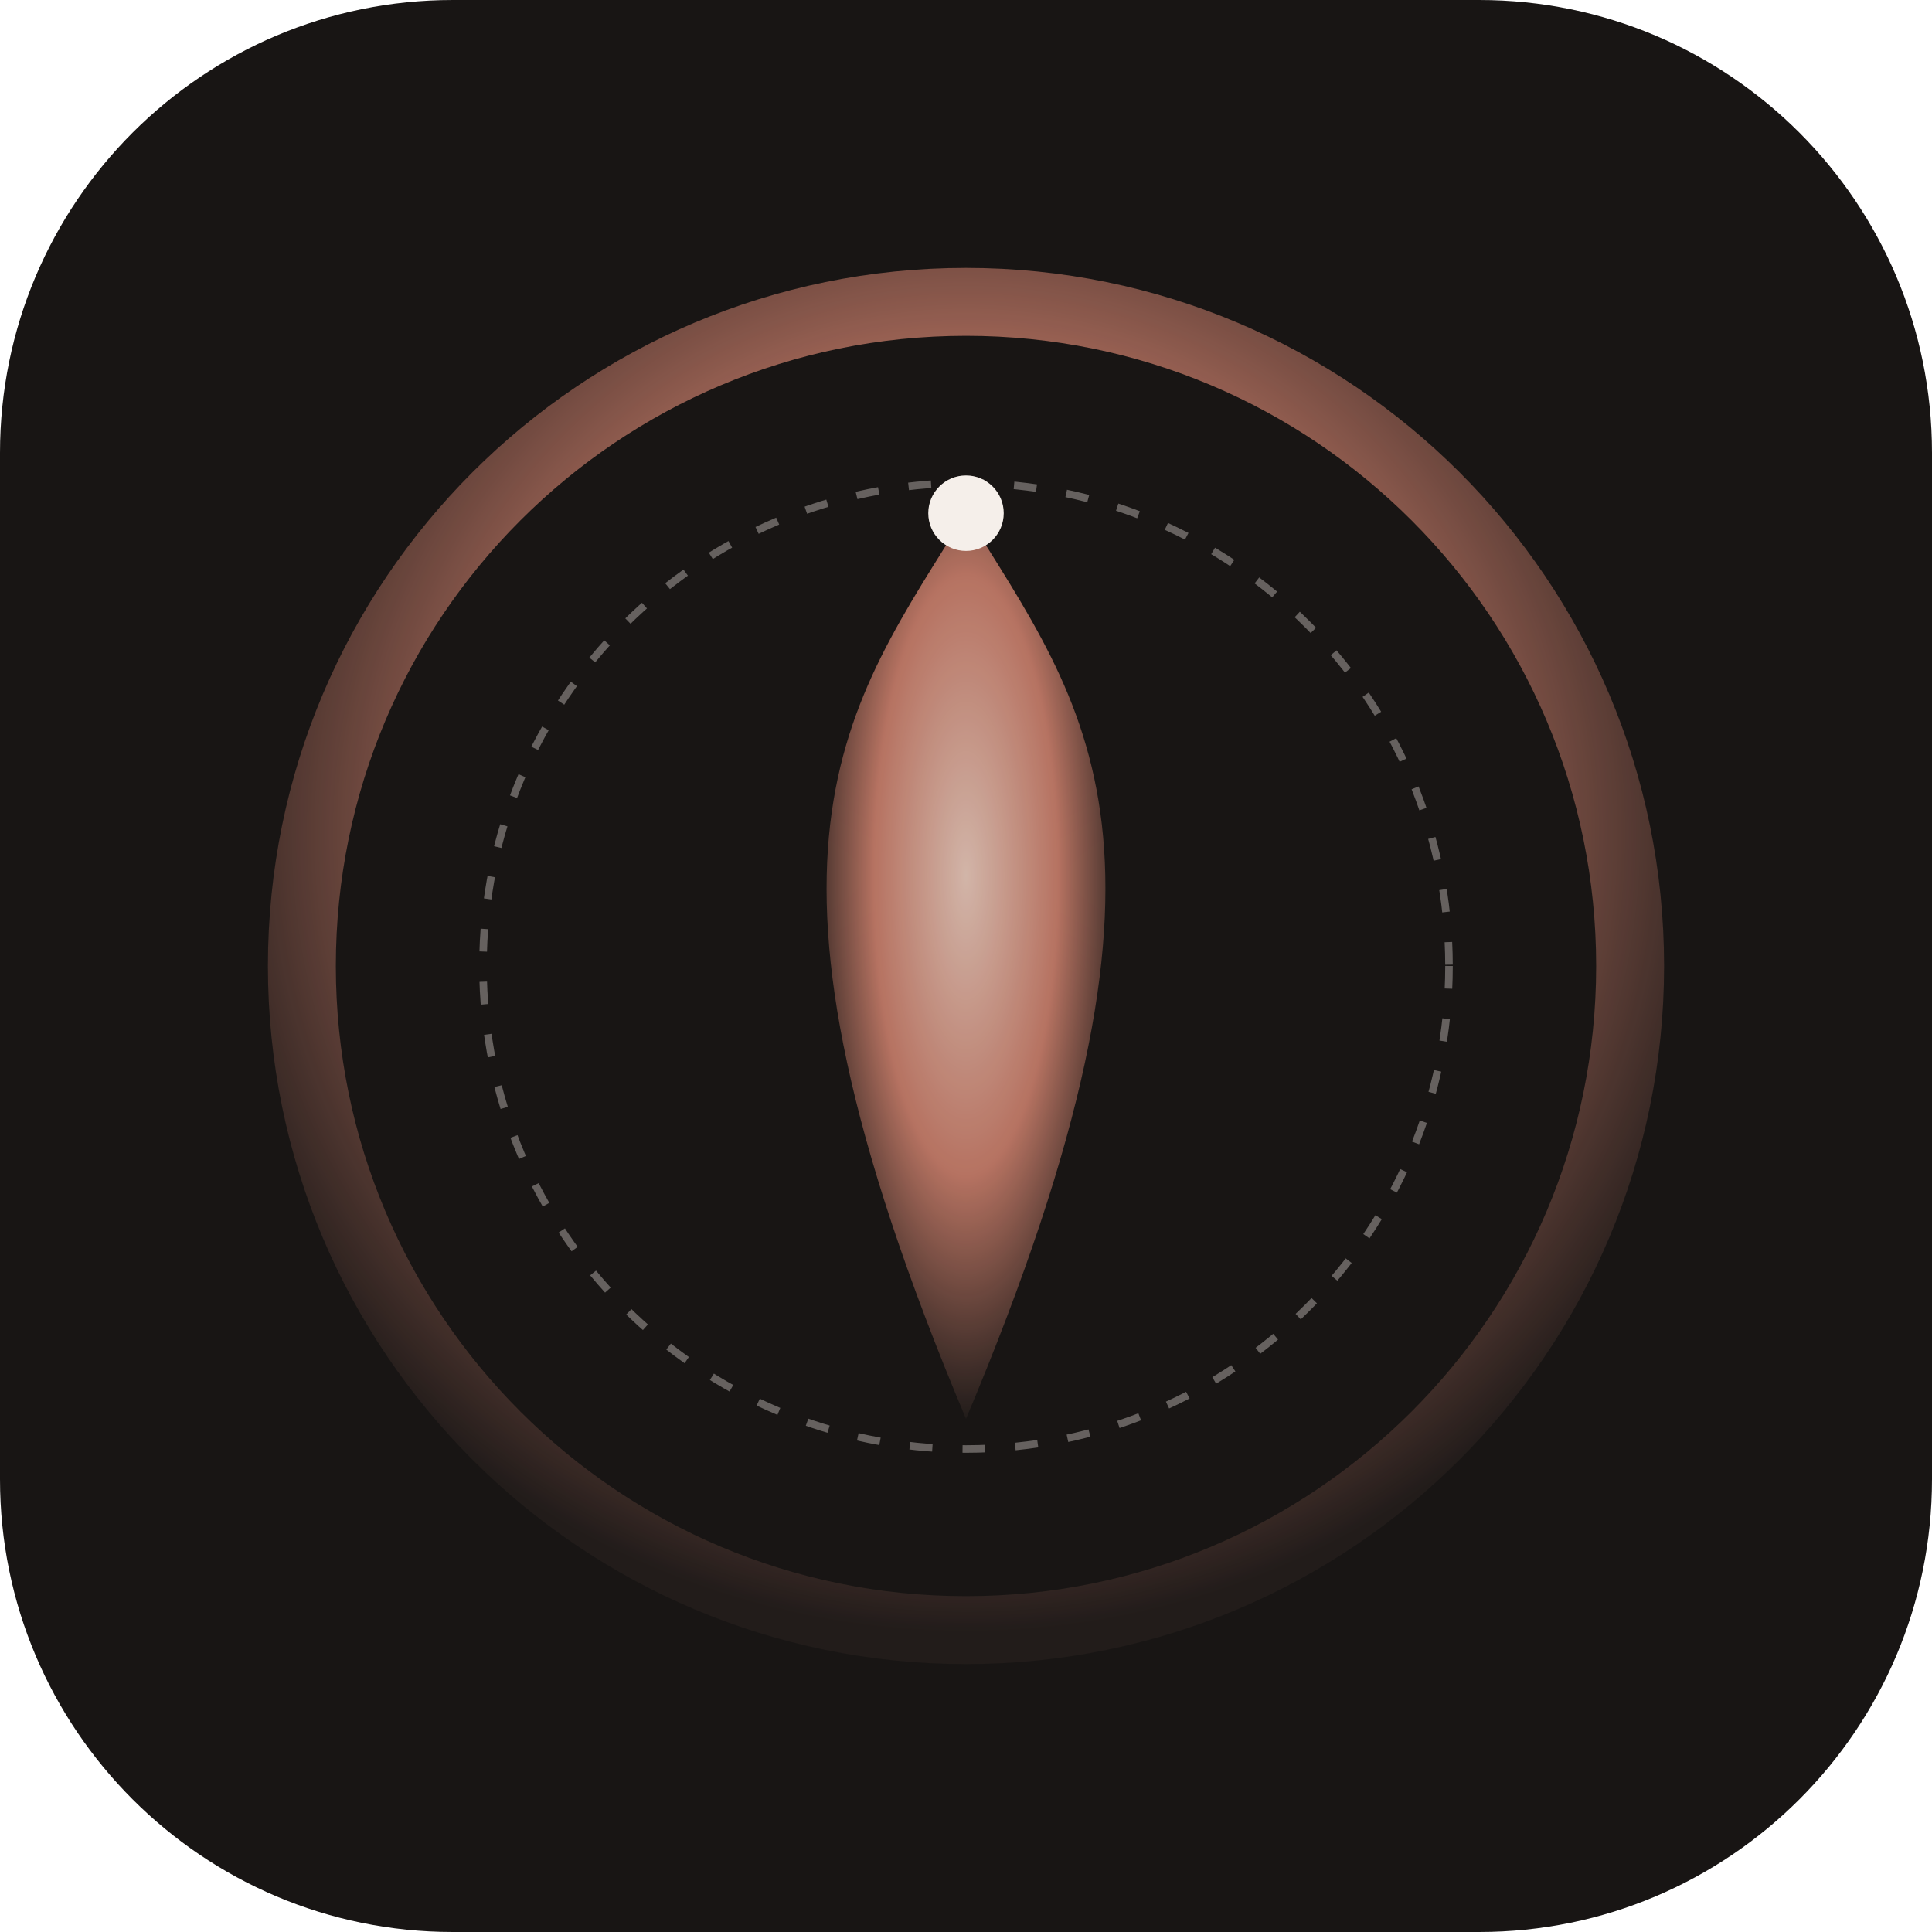
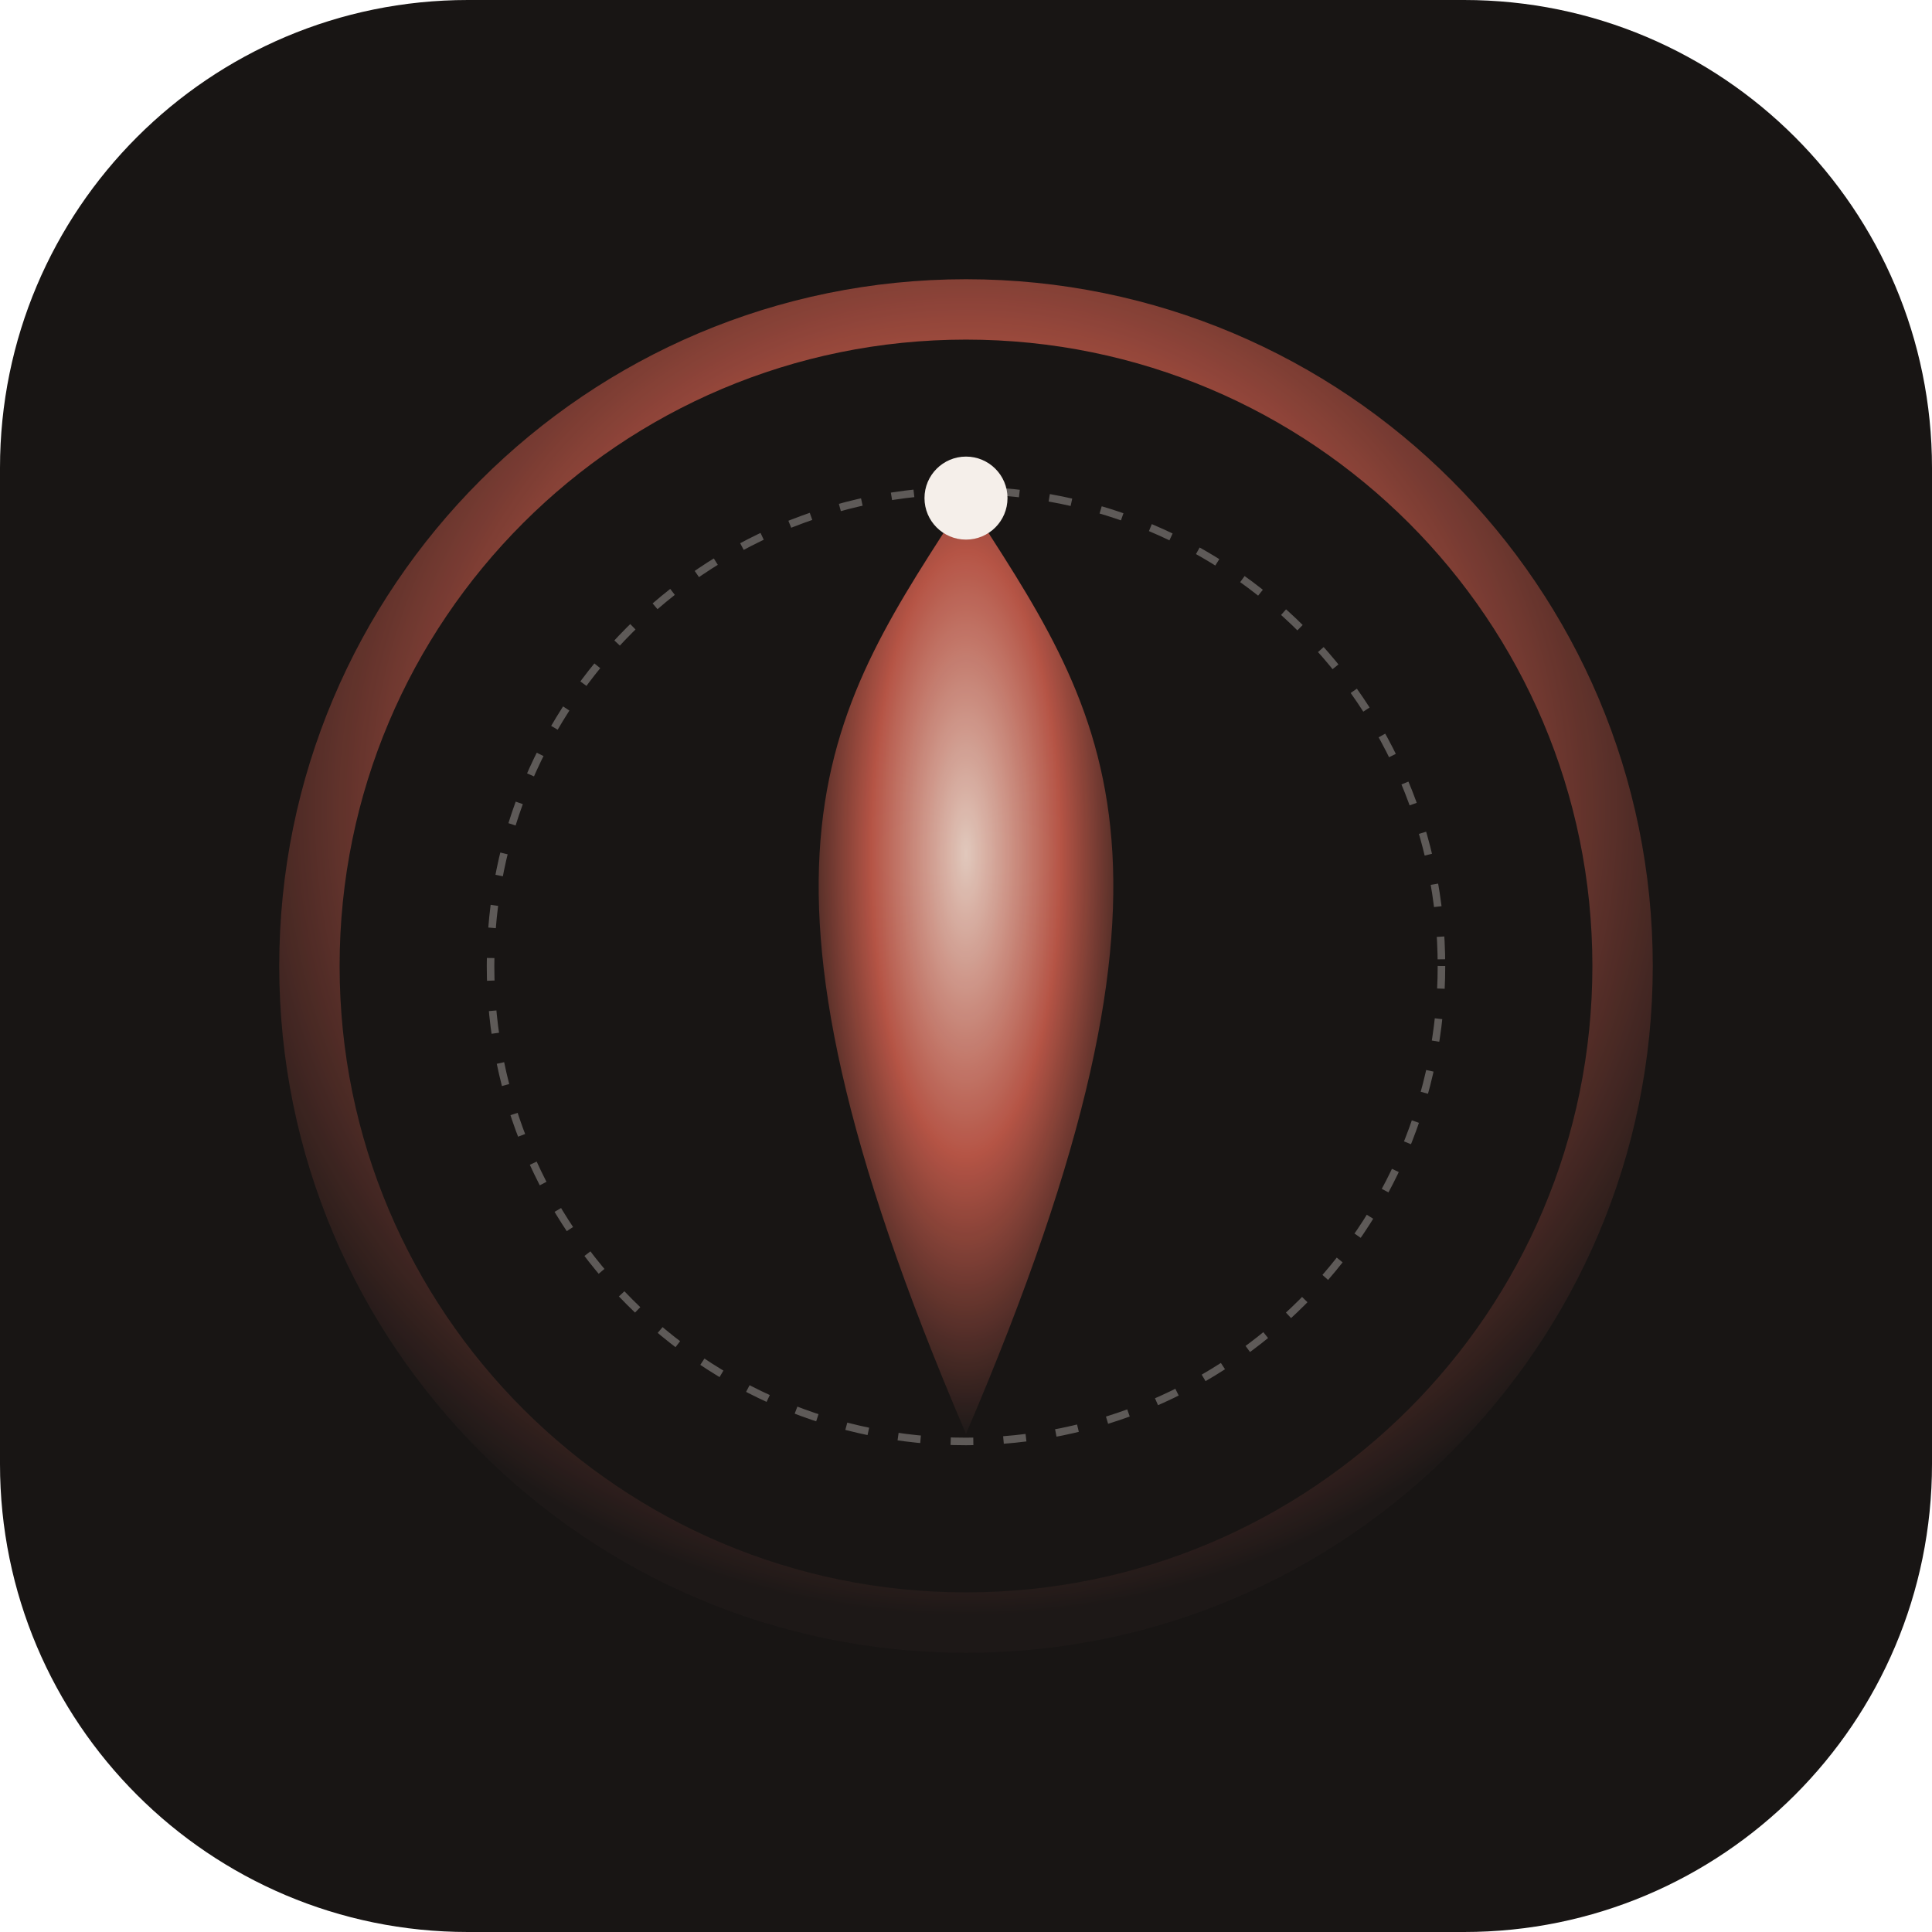
<svg xmlns="http://www.w3.org/2000/svg" viewBox="0 0 512 512">
  <defs>
-     <radialGradient id="aura" cx="50%" cy="40%" r="60%">
-       <stop offset="0%" stop-color="#E6C6B8" />
-       <stop offset="55%" stop-color="#C87D6A" />
-       <stop offset="100%" stop-color="#231D1B" />
+     <radialGradient id="aura" cx="50%" cy="38%" r="62%">
+       <stop offset="0%" stop-color="#F2D7CA" />
+       <stop offset="52%" stop-color="#C25949" />
+       <stop offset="100%" stop-color="#1E1918" />
    </radialGradient>
  </defs>
-   <rect width="512" height="512" rx="120" fill="#181514" />
-   <circle cx="256" cy="256" r="176" fill="none" stroke="url(#aura)" stroke-width="18" opacity="0.85" />
-   <circle cx="256" cy="256" r="128" fill="none" stroke="#F5EFEA" stroke-width="2" stroke-dasharray="6 8" opacity="0.35" />
-   <path d="M256 136 C288 188, 320 224, 256 376 C192 224, 224 188, 256 136 Z" fill="url(#aura)" opacity="0.9" />
-   <circle cx="256" cy="136" r="10" fill="#F5EFEA" />
+   <rect width="512" height="512" rx="124" fill="#181514" />
+   <circle cx="256" cy="256" r="174" fill="none" stroke="url(#aura)" stroke-width="16" opacity="0.88" />
+   <circle cx="256" cy="256" r="126" fill="none" stroke="#F5EFEA" stroke-width="2" stroke-dasharray="6 8" opacity="0.32" />
+   <path d="M256 132 C292 188, 322 226, 256 380 C190 226, 220 188, 256 132 Z" fill="url(#aura)" opacity="0.92" />
+   <circle cx="256" cy="132" r="11" fill="#F5EFEA" />
</svg>
